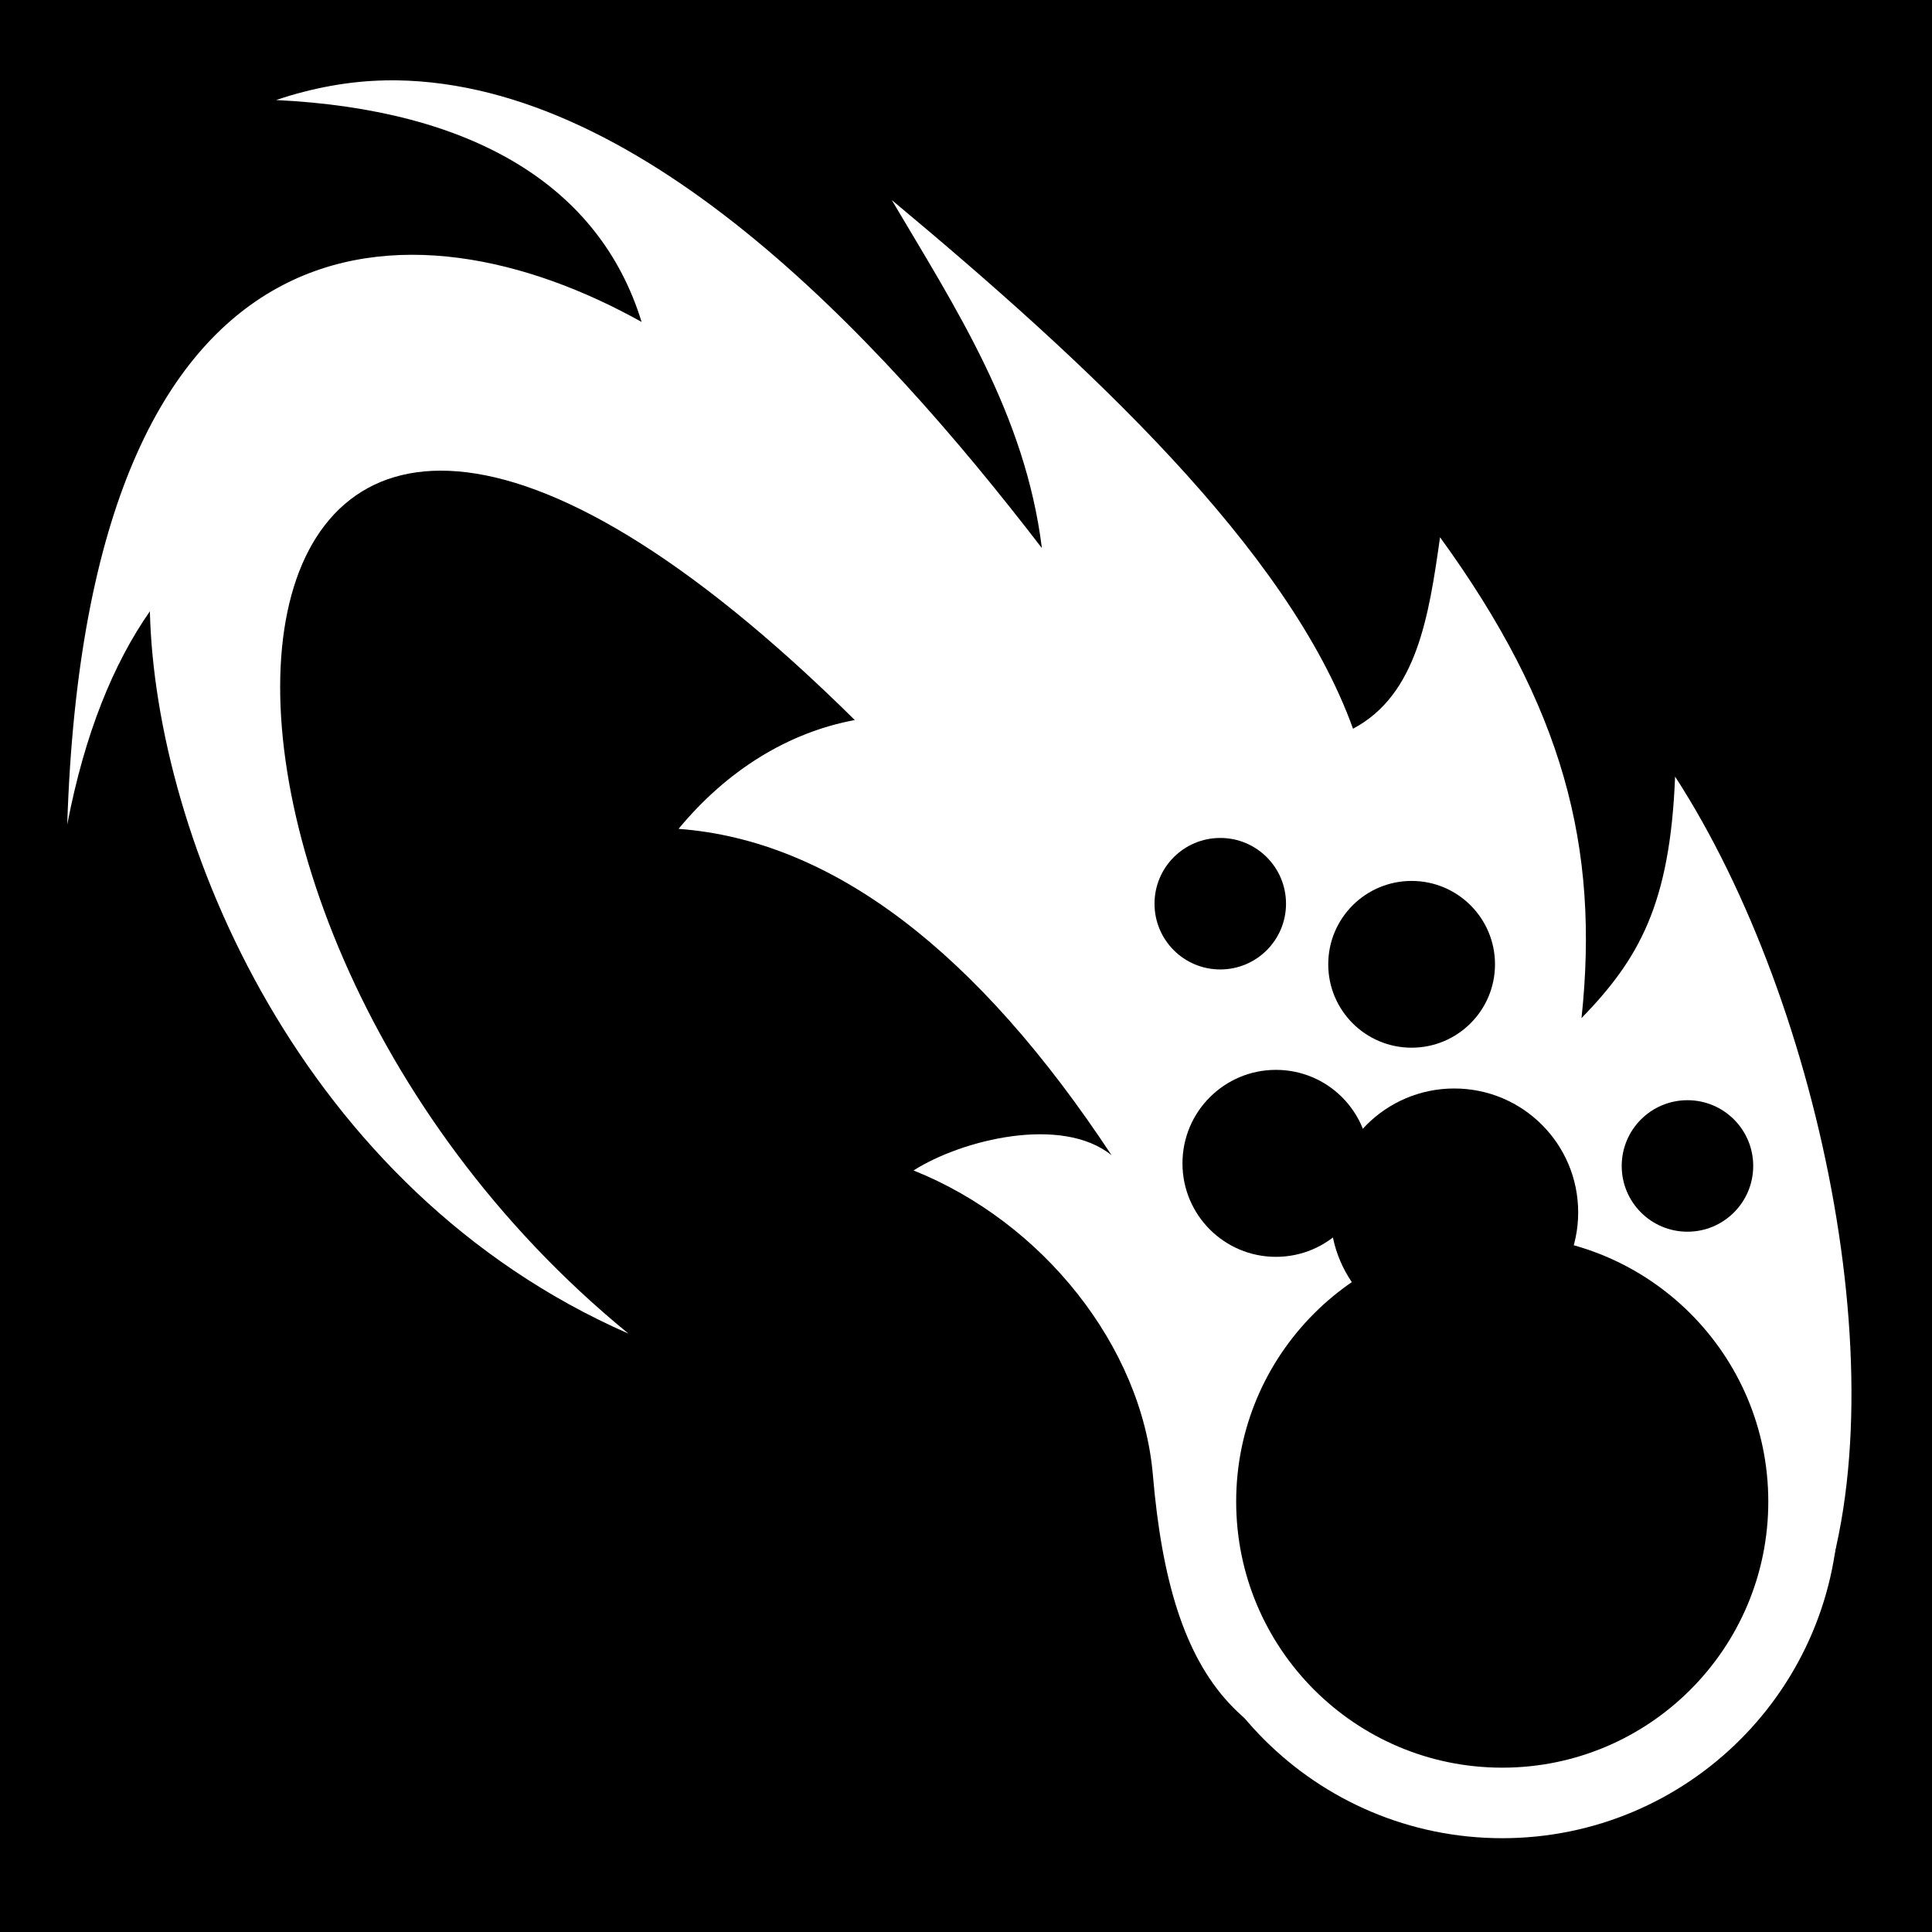
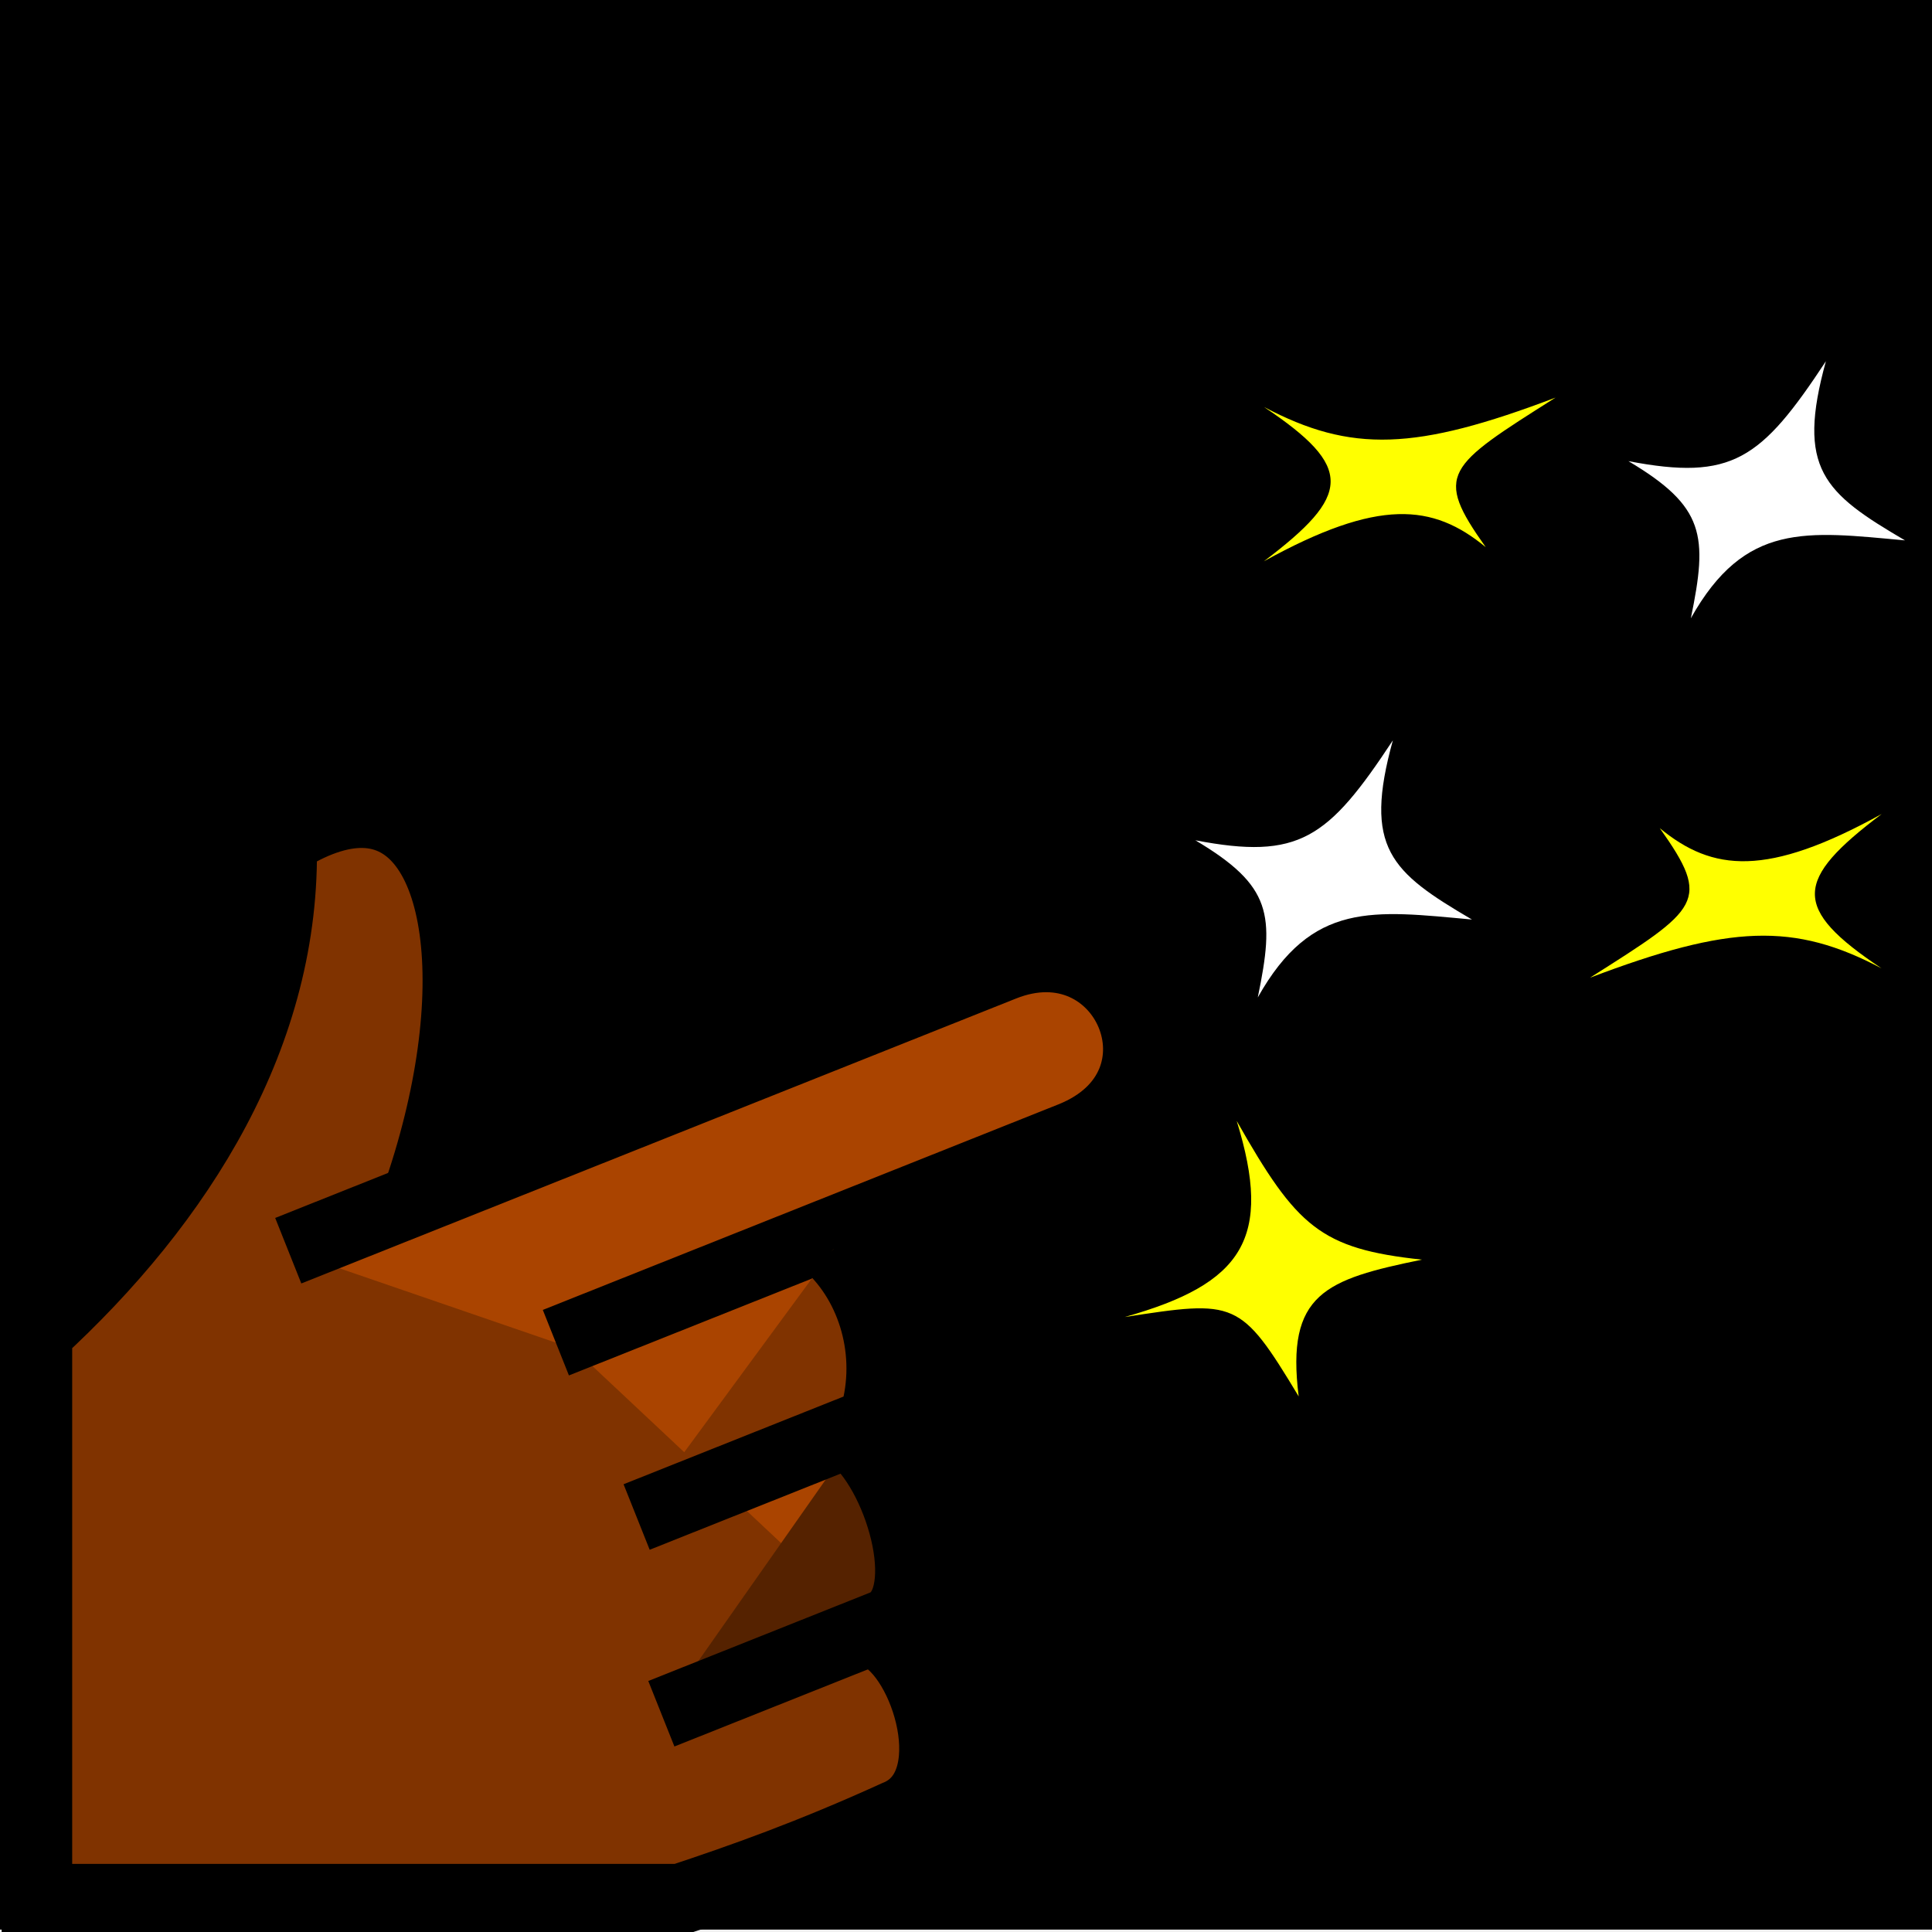
- <svg xmlns="http://www.w3.org/2000/svg" viewBox="0 0 512 512">
-   <path d="m0,0h512v512h-512z" />
-   <g transform="matrix(18.68858,0,0,18.68858,2602.671,-7974.296)">
-     <path d="m-133.807,427.834c-.506.009-1.033.106-1.543.278 2.787.135 4.588,1.215 5.183,3.147-3.221-1.8-7.857-1.849-8.145,7.127 .249-1.294.655-2.283 1.172-3.024 .078,3.221 2.136,8.204 6.787,10.243-7.548-6.168-6.42-18.225 3.209-8.701-.938.174-1.808.707-2.499,1.543 2.184.163 4.238,1.746 6.14,4.628-.704-.568-2.118-.223-2.808.216 1.832.732 3.238,2.494 3.394,4.319 .255,2.988 1.27,4.212 4.042,4.258 2.684.044 3.601-1.158 5.307-2.16 1.314-3.095.158-8.763-1.944-12.002-.071,1.806-.509,2.582-1.327,3.425 .259-2.432-.263-4.417-2.006-6.819-.158,1.118-.328,2.236-1.234,2.715-.917-2.549-3.782-5.199-6.541-7.497 .903,1.528 1.893,3.034 2.129,4.936-2.367-3.081-5.772-6.697-9.318-6.633z" fill="#fff" fill-rule="evenodd" />
-     <path d="m628.5,447.643c0,1.812-1.469,3.281-3.281,3.281s-3.281-1.469-3.281-3.281 1.469-3.281 3.281-3.281 3.281,1.469 3.281,3.281z" stroke="#fff" stroke-width=".768" transform="matrix(1.30231,0,0,1.3023,-932.1921,-134.9786)" />
-     <path d="m-118.551,443.753c0,.97-.786,1.757-1.757,1.757s-1.757-.786-1.757-1.757 .786-1.757 1.757-1.757 1.757.786 1.757,1.757z" transform="translate(1.6648,.1326)" />
-     <path d="m-118.551,443.753c0,.97-.786,1.757-1.757,1.757s-1.757-.786-1.757-1.757 .786-1.757 1.757-1.757 1.757.786 1.757,1.757z" transform="matrix(.75453,0,0,.75453,-30.39585,108.3653)" />
-     <path d="m-118.551,443.753c0,.97-.786,1.757-1.757,1.757s-1.757-.786-1.757-1.757 .786-1.757 1.757-1.757 1.757.786 1.757,1.757z" transform="matrix(.67296,0,0,.67296,-38.28564,141.7398)" />
-     <path d="m-118.551,443.753c0,.97-.786,1.757-1.757,1.757s-1.757-.786-1.757-1.757 .786-1.757 1.757-1.757 1.757.786 1.757,1.757z" transform="matrix(.53065,0,0,.53065,-58.1201,204.0308)" />
-     <path d="m-118.551,443.753c0,.97-.786,1.757-1.757,1.757s-1.757-.786-1.757-1.757 .786-1.757 1.757-1.757 1.757.786 1.757,1.757z" transform="matrix(.53065,0,0,.53065,-51.4951,207.7496)" />
+ <svg xmlns="http://www.w3.org/2000/svg" viewBox="0 0 512 512" id="svg2" version="1.1" width="100%" height="100%">
+   <defs id="defs24" />
+   <g id="g3016" transform="translate(3.5491525e-6,-0.6375336)">
+     <path id="path13822" d="M 0,0 H 512 V 512 H 0 z" />
+     <path d="m 210.123,320.308 19.814,49.699 -76.973,30.687 -19.814,-49.699 z" id="path13828" style="fill:#aa4400" />
+     <path d="m 221.206,376.297 19.814,49.699 -76.973,30.687 -19.814,-49.699 z" id="path13830" style="fill:#aa4400" />
+     <path d="m 110.237,318.798 c 19.335,-54.772 12.607,-102.281 -14.016,-102.787 -6.145,-0.112 -13.417,2.282 -21.608,7.591 1.273,50.758 -26.756,95.373 -64.827,130.237 V 503.931 H 180.319 c 16.289,-5.397 34.456,-11.822 57.234,-22.193 18.733,-7.468 7.956,-42.117 -4.672,-47.889" id="path13832" style="fill:#803300;stroke:#000000;stroke-width:18.689" />
+     <path d="M 76.39,332.087 265.815,256.569 c 32.565,-12.983 51.969,31.929 18.111,45.428 l -136.614,54.464" id="path13834" style="fill:#aa4400;stroke:#000000;stroke-width:18.689" />
+     <path d="m 226.58,381.688 c 12.626,10.856 21.653,44.015 7.505,49.657 l -58.82,23.45" id="path13836" style="fill:#552200;stroke:#000000;stroke-width:18.689" />
+     <path d="m 220.877,331.678 c 11.114,11 16.057,29.076 10.475,46.008 l -62.64,24.974" id="path13838" style="fill:#803300;stroke:#000000;stroke-width:18.689" />
+     <path style="fill:#ffff00;fill-rule:evenodd" id="path10335" d="m 344.164,370.698 c -15.487,-25.694 -16.73,-25.556 -46.095,-21.038 31.379,-8.842 39.279,-20.835 29.674,-51.96 15.931,28.09 22.163,33.873 49.085,36.758 -25.558,5.24 -36.085,8.951 -32.665,36.24 z" />
+     <path style="fill:#ffff00;fill-rule:evenodd" id="path10339" d="m 334.918,149.4 c 23.176,-17.509 24.029,-24.894 0.042,-40.916 23.129,12.219 40.158,11.617 77.276,-2.482 -29.005,18.379 -32.312,20.205 -18.503,39.638 -14.006,-11.526 -28.346,-13.054 -58.815,3.759 z" />
+     <path style="fill:#ffffff;fill-rule:evenodd" id="path10345" d="m 369.123,196.837 c -17.209,26.114 -24.862,31.743 -52.337,26.487 20.309,12.088 21.071,19.693 16.54,41.643 14.358,-25.597 30.602,-23.045 56.756,-20.643 -21.54,-12.62 -28.84,-18.969 -20.959,-47.489 z" />
+     <path style="fill:#ffff00;fill-rule:evenodd" id="path10339-8" d="m 498.674,216.349 c -23.176,17.509 -24.029,24.894 -0.042,40.916 -23.129,-12.219 -40.158,-11.617 -77.276,2.482 29.005,-18.379 32.312,-20.205 18.503,-39.638 14.006,11.526 28.346,13.054 58.815,-3.759 z" />
+     <path style="fill:#ffffff;fill-rule:evenodd" id="path10345-1" d="m 483.887,96.358 c -17.209,26.114 -24.862,31.743 -52.337,26.487 20.309,12.088 21.071,19.693 16.54,41.643 14.358,-25.597 30.602,-23.045 56.756,-20.643 -21.54,-12.62 -28.84,-18.969 -20.959,-47.489 z" />
  </g>
</svg>
